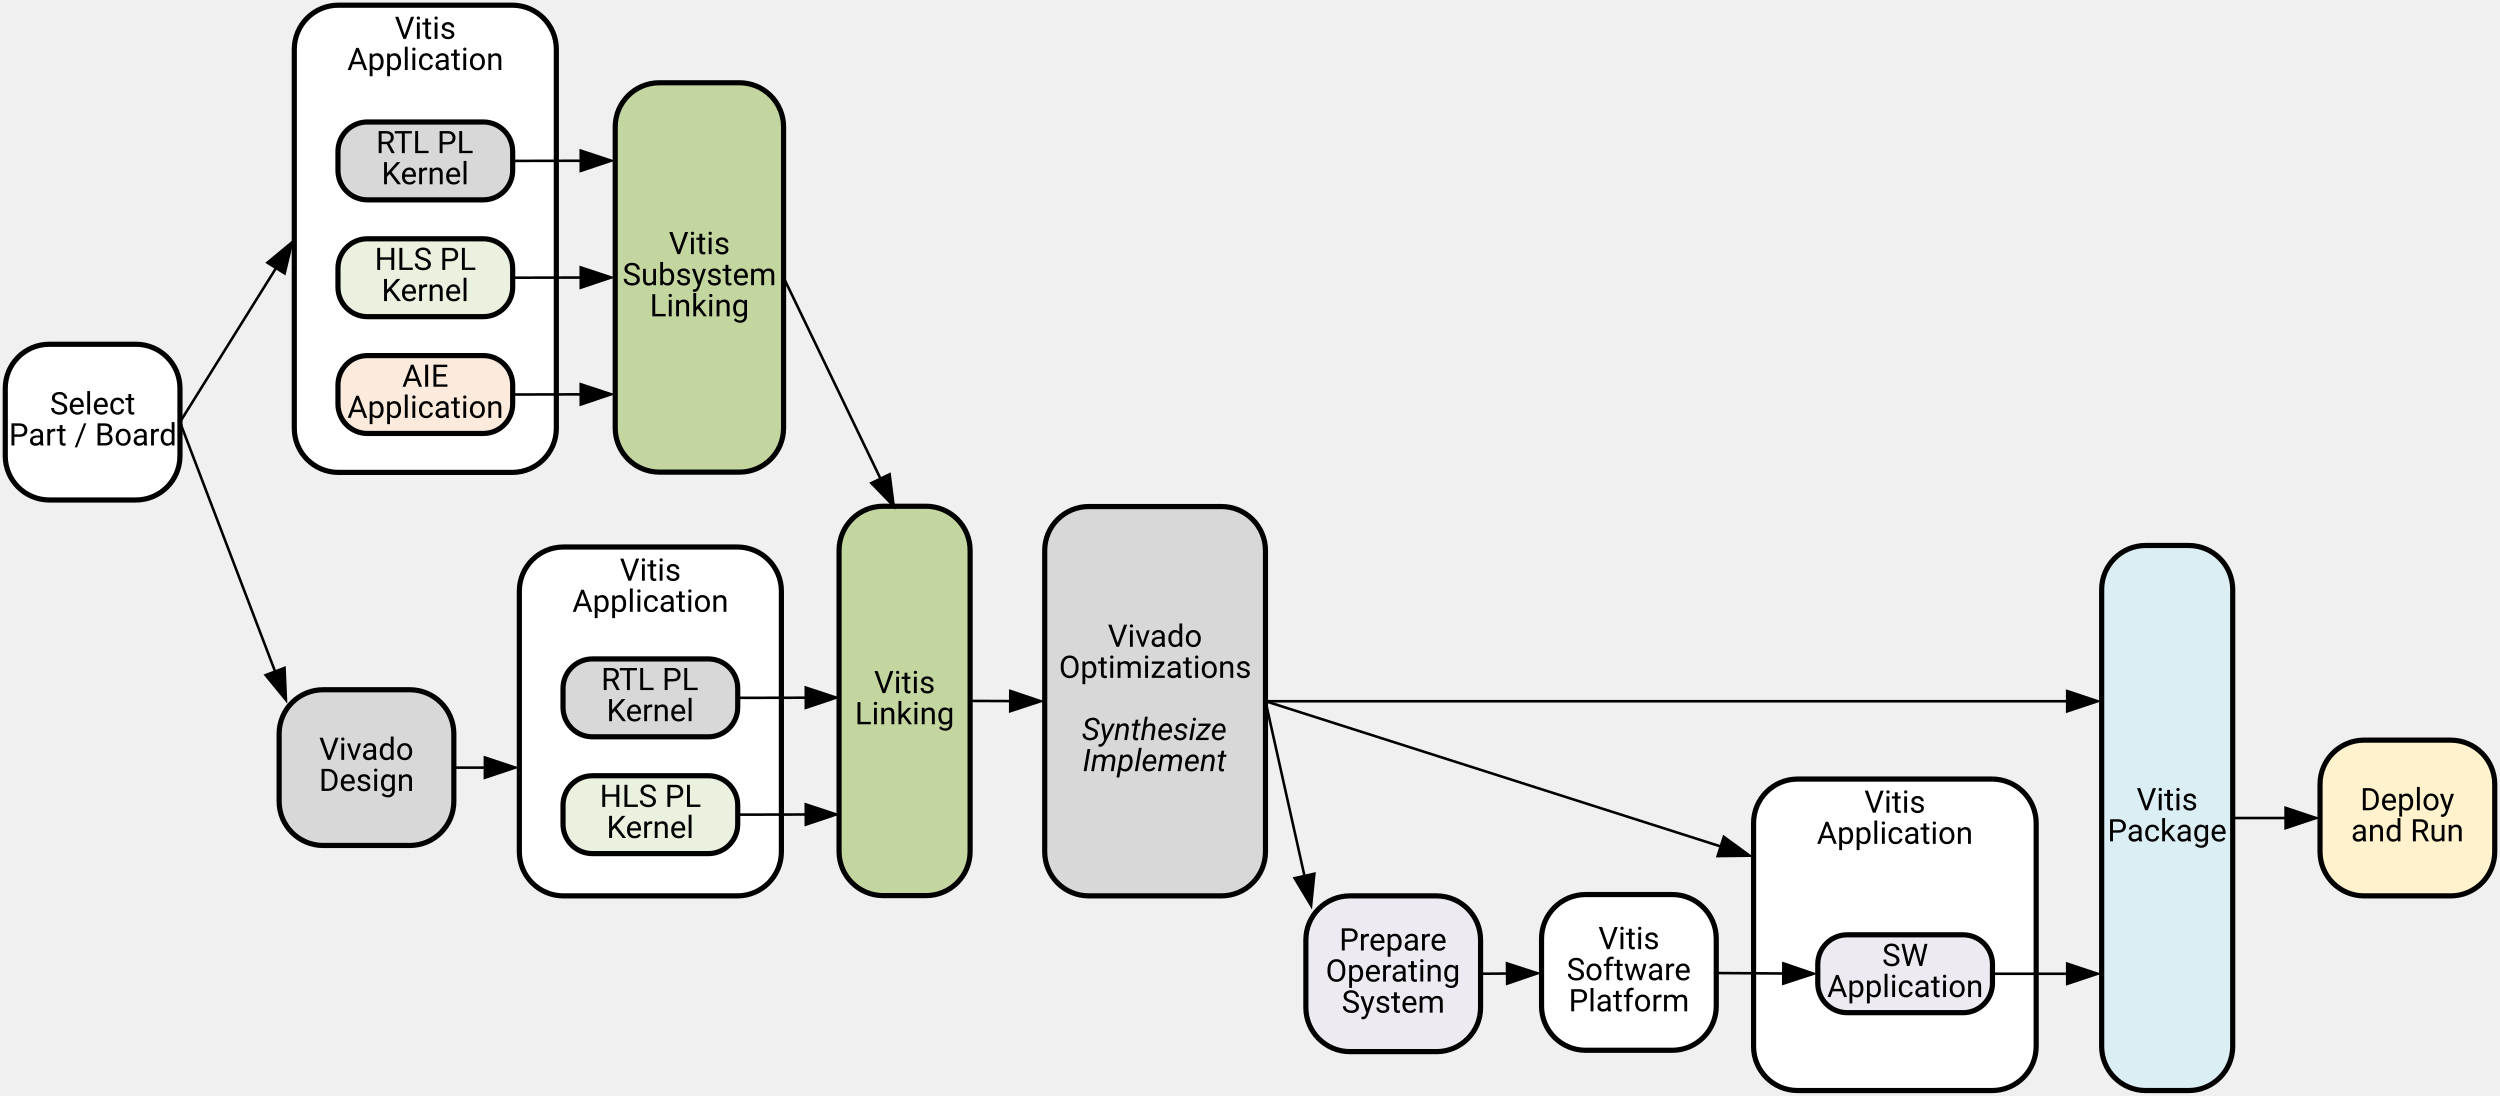
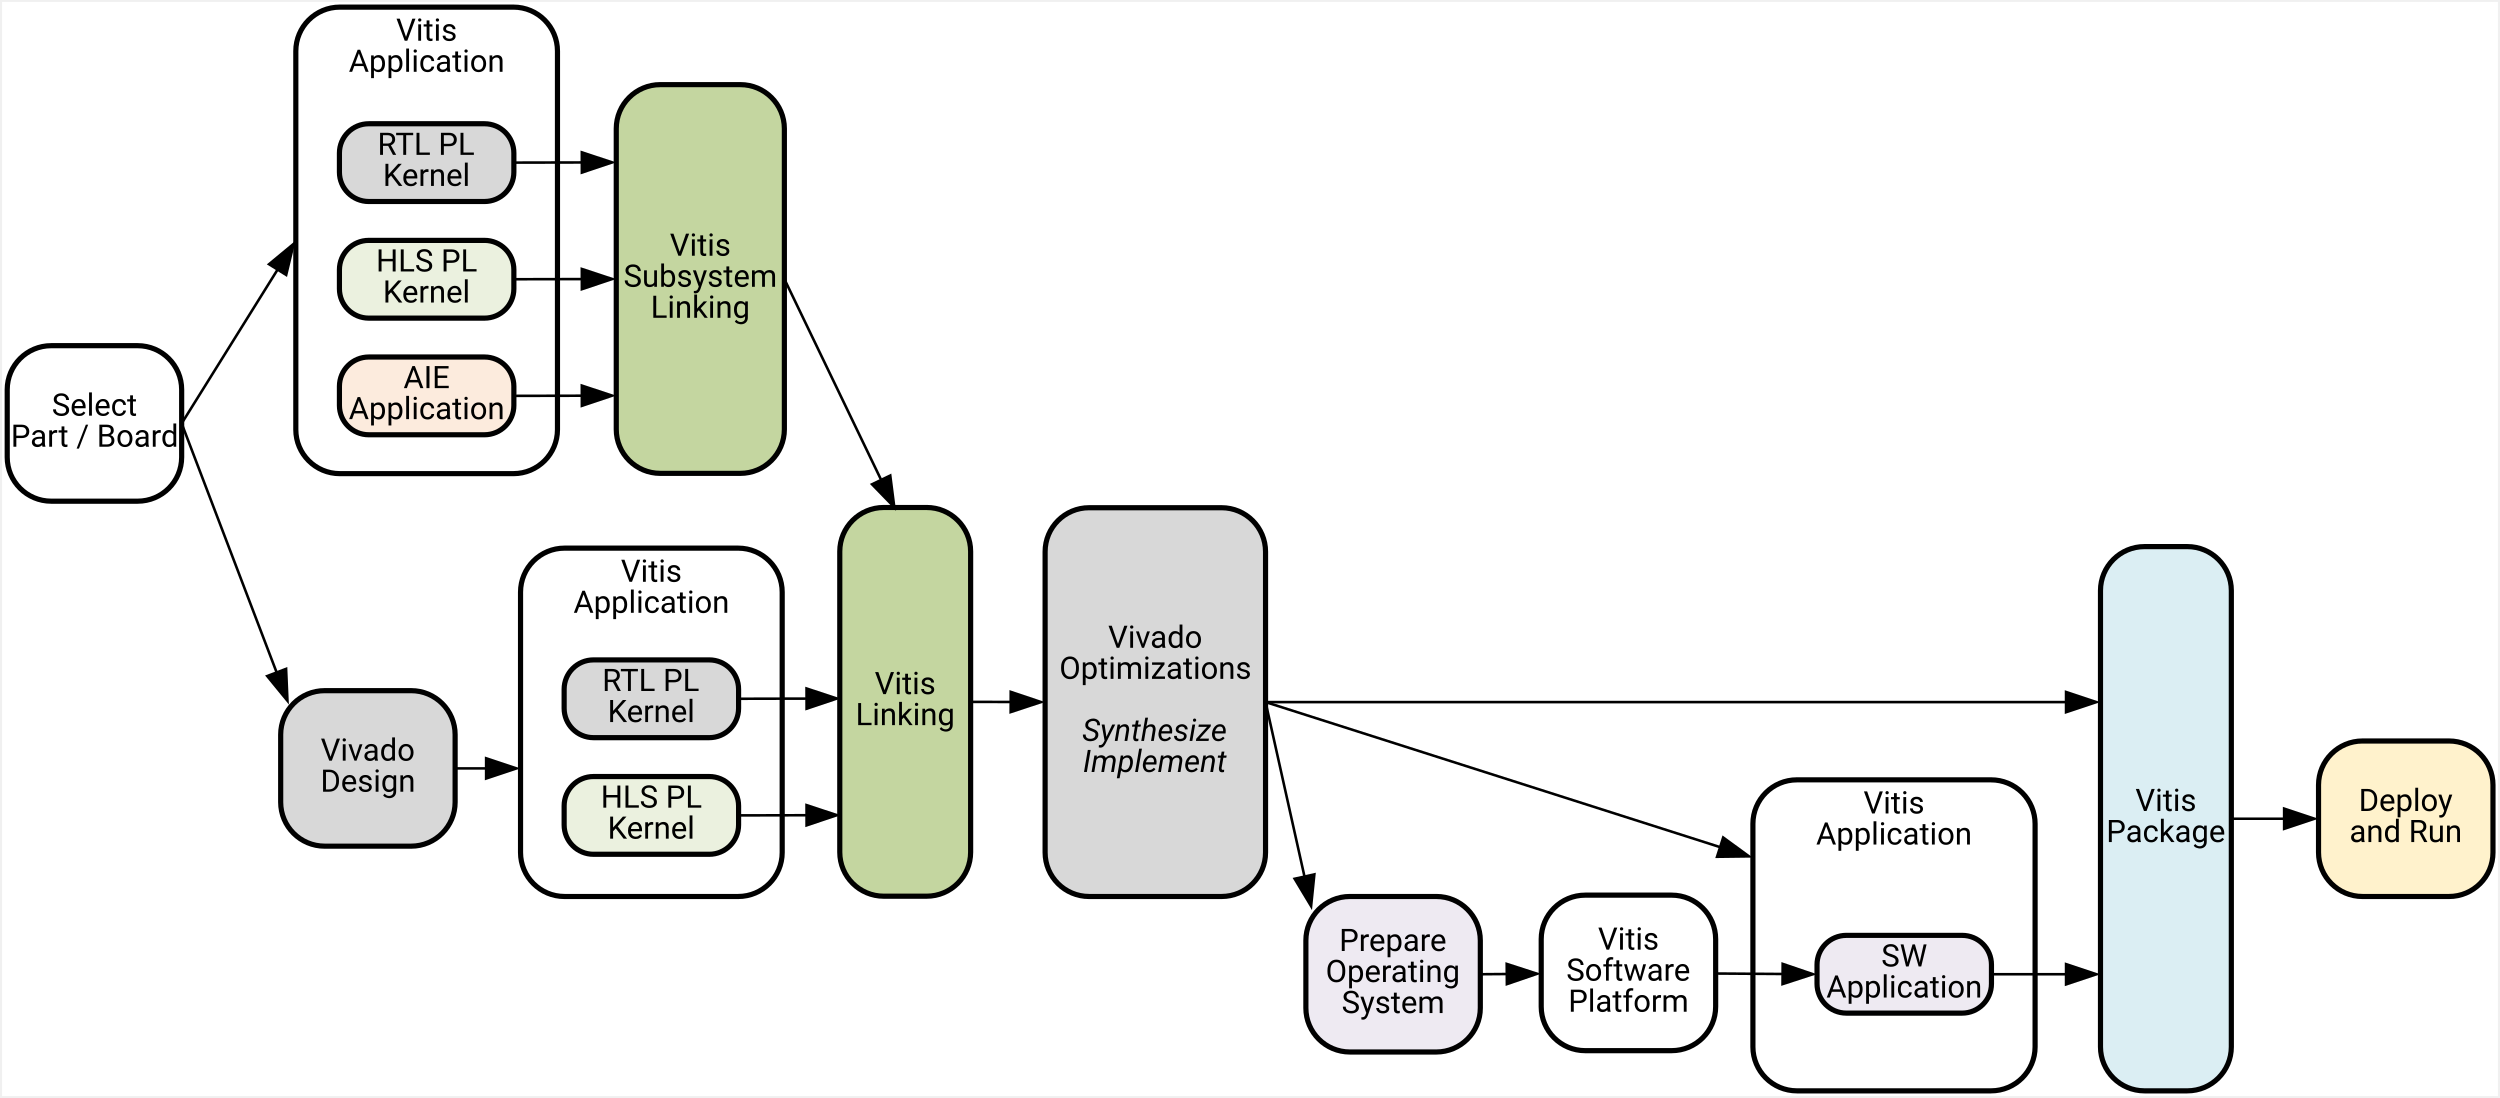
- <svg xmlns="http://www.w3.org/2000/svg" xmlns:xlink="http://www.w3.org/1999/xlink" width="6.701in" height="2.937in" viewBox="0 0 482.437 211.463" xml:space="preserve" color-interpolation-filters="sRGB" class="st14">
+ <svg xmlns="http://www.w3.org/2000/svg" xmlns:xlink="http://www.w3.org/1999/xlink" width="6.71in" height="2.947in" viewBox="0 0 483.15 212.215" xml:space="preserve" color-interpolation-filters="sRGB" class="st15">
  <style type="text/css">
	
- 		.st1 {fill:#ffffff;stroke:#000000;stroke-width:1}
- 		.st2 {fill:#000000;font-family:Roboto;font-size:0.5em}
- 		.st3 {font-size:1em}
- 		.st4 {fill:#d8d8d8;stroke:#000000;stroke-width:1}
- 		.st5 {fill:#ebf1df;stroke:#000000;stroke-width:1}
- 		.st6 {fill:#c4d6a0;stroke:#000000;stroke-width:1}
- 		.st7 {marker-end:url(#mrkr13-31);stroke:#000000;stroke-linecap:round;stroke-linejoin:round;stroke-width:0.5}
- 		.st8 {fill:#000000;fill-opacity:1;stroke:#000000;stroke-opacity:1;stroke-width:0.217}
- 		.st9 {fill:#dbeef3;stroke:#000000;stroke-width:1}
- 		.st10 {fill:#fff2cc;stroke:#000000;stroke-width:1}
- 		.st11 {font-size:1em;font-style:italic}
- 		.st12 {fill:#eeeaf2;stroke:#000000;stroke-width:1}
- 		.st13 {fill:#fcebdd;stroke:#000000;stroke-width:1}
- 		.st14 {fill:none;fill-rule:evenodd;font-size:12px;overflow:visible;stroke-linecap:square;stroke-miterlimit:3}
+ 		.st1 {fill:#ffffff;stroke:none;stroke-linecap:round;stroke-linejoin:round;stroke-width:0.75}
+ 		.st2 {fill:#ffffff;stroke:#000000;stroke-width:1}
+ 		.st3 {fill:#000000;font-family:Roboto;font-size:0.5em}
+ 		.st4 {font-size:1em}
+ 		.st5 {fill:#d8d8d8;stroke:#000000;stroke-width:1}
+ 		.st6 {fill:#ebf1df;stroke:#000000;stroke-width:1}
+ 		.st7 {fill:#c4d6a0;stroke:#000000;stroke-width:1}
+ 		.st8 {marker-end:url(#mrkr13-34);stroke:#000000;stroke-linecap:round;stroke-linejoin:round;stroke-width:0.5}
+ 		.st9 {fill:#000000;fill-opacity:1;stroke:#000000;stroke-opacity:1;stroke-width:0.217}
+ 		.st10 {fill:#dbeef3;stroke:#000000;stroke-width:1}
+ 		.st11 {fill:#fff2cc;stroke:#000000;stroke-width:1}
+ 		.st12 {font-size:1em;font-style:italic}
+ 		.st13 {fill:#eeeaf2;stroke:#000000;stroke-width:1}
+ 		.st14 {fill:#fcebdd;stroke:#000000;stroke-width:1}
+ 		.st15 {fill:none;fill-rule:evenodd;font-size:12px;overflow:visible;stroke-linecap:square;stroke-miterlimit:3}
	
	</style>
  <defs id="Markers">
    <g id="lend13">
      <path d="M 3 1 L 0 0 L 3 -1 L 3 1 " style="stroke:none" />
    </g>
-     <marker id="mrkr13-31" class="st8" refX="-13.8" orient="auto" markerUnits="strokeWidth" overflow="visible">
+     <marker id="mrkr13-34" class="st9" refX="-13.8" orient="auto" markerUnits="strokeWidth" overflow="visible">
      <use xlink:href="#lend13" transform="scale(-4.6,-4.6) " />
    </marker>
  </defs>
  <g>
-     <g id="group130-1" transform="translate(1,-1)">
-       <g id="shape95-2" transform="translate(1.39888E-14,-113.972)">
-         <rect x="0" y="181.408" width="33.715" height="30.056" rx="8.504" ry="8.504" class="st1" />
-         <text x="8.62" y="194.94" class="st2">Select<tspan x="0.7" dy="1em" class="st3">Part / Board</tspan>
-         </text>
+     <g id="group132-1" transform="translate(0.375,-0.375)">
+       <g id="shape131-2">
+         <rect x="0" y="0.75" width="482.4" height="211.465" class="st1" />
      </g>
-       <g id="shape96-6" transform="translate(52.8535,-47.2965)">
-         <rect x="0" y="181.408" width="33.715" height="30.056" rx="8.504" ry="8.504" class="st4" />
-         <text x="7.73" y="194.94" class="st2">Vivado <tspan x="7.69" dy="1em" class="st3">Design</tspan>
-         </text>
-       </g>
-       <g id="shape97-10" transform="translate(99.2115,-37.5694)">
-         <rect x="0" y="144.136" width="50.572" height="67.327" rx="8.504" ry="8.504" class="st1" />
-         <text x="19.39" y="150.64" class="st2">Vitis<tspan x="10.23" dy="1em" class="st3">Application</tspan>
-         </text>
-       </g>
-       <g id="shape98-14" transform="translate(107.64,-45.7271)">
-         <rect x="0" y="196.435" width="33.715" height="15.028" rx="5.669" ry="5.669" class="st5" />
-         <text x="7.08" y="202.45" class="st2">HLS PL <tspan x="8.4" dy="1em" class="st3">Kernel</tspan>
-         </text>
-       </g>
-       <g id="shape99-18" transform="translate(107.64,-68.2688)">
-         <rect x="0" y="196.435" width="33.715" height="15.028" rx="5.669" ry="5.669" class="st4" />
-         <text x="7.36" y="202.45" class="st2">RTL PL <tspan x="8.4" dy="1em" class="st3">Kernel</tspan>
-         </text>
-       </g>
-       <g id="shape100-22" transform="translate(160.914,-37.6197)">
-         <path d="M8.5 211.46 L16.78 211.46 A8.504 8.504 -180 0 0 25.29 202.96 L25.29 144.83 A8.504 8.504 -180 0 0         16.78 136.32 L8.5 136.32 A8.504 8.504 -180 0 0 0 144.83 L0 202.96 A8.504 8.504 -180 0 0 8.5         211.46 Z" class="st6" />
-         <text x="6.75" y="172.39" class="st2">Vitis<tspan x="3.06" dy="1em" class="st3">Linking</tspan>
-         </text>
-       </g>
-       <g id="shape101-26" transform="translate(33.7149,-129)">
-         <path d="M0 211.46 L18.27 259.36" class="st7" />
-       </g>
-       <g id="shape102-32" transform="translate(85.8033,-69.4109)">
-         <path d="M0.77 218.55 L6.51 218.55" class="st7" />
-       </g>
-       <g id="shape103-37" transform="translate(141.355,-68.7211)">
-         <path d="M0 204.4 L12.89 204.37" class="st7" />
-       </g>
-       <g id="shape104-42" transform="translate(141.355,-46.1795)">
-         <path d="M0 204.4 L12.89 204.37" class="st7" />
-       </g>
-       <g id="shape105-47" transform="translate(404.579,-2.23571E-06)">
-         <path d="M8.5 211.46 L16.78 211.46 A8.504 8.504 -180 0 0 25.29 202.96 L25.29 114.77 A8.504 8.504 -180 0 0         16.78 106.27 L8.5 106.27 A8.504 8.504 -180 0 0 -0 114.77 L0 202.96 A8.504 8.504 -180 0 0 8.5         211.46 Z" class="st9" />
-         <text x="6.75" y="157.37" class="st2">Vitis<tspan x="1.12" dy="1em" class="st3">Package</tspan>
-         </text>
-       </g>
-       <g id="shape106-51" transform="translate(186.2,-82.2507)">
-         <path d="M0 218.52 L7.5 218.55" class="st7" />
-       </g>
-       <g id="shape107-56" transform="translate(446.722,-37.5695)">
-         <rect x="0" y="181.408" width="33.715" height="30.056" rx="8.504" ry="8.504" class="st10" />
-         <text x="7.76" y="194.94" class="st2">Deploy<tspan x="5.98" dy="1em" class="st3">and Run</tspan>
-         </text>
-       </g>
-       <g id="shape108-60" transform="translate(429.865,-59.6839)">
-         <path d="M0 218.55 L9.96 218.55" class="st7" />
-       </g>
-       <g id="shape109-65" transform="translate(200.6,-37.5694)">
-         <rect x="0" y="136.324" width="42.604" height="75.139" rx="8.504" ry="8.504" class="st4" />
-         <text x="12.18" y="163.39" class="st2">Vivado <tspan x="2.75" dy="1em" class="st3">Optimizations</tspan>
-           <tspan x="7.16" dy="2em" class="st11">Synthesize </tspan>
-           <tspan x="7.3" dy="1em" class="st11">Implement</tspan>
-         </text>
-       </g>
-       <g id="shape110-71" transform="translate(243.204,-75.139)">
-         <path d="M0 211.46 L87.62 239.42" class="st7" />
-       </g>
-       <g id="shape111-76" transform="translate(251,-7.5139)">
-         <rect x="0" y="181.408" width="33.715" height="30.056" rx="8.504" ry="8.504" class="st12" />
-         <text x="6.44" y="191.94" class="st2">Prepare <tspan x="3.83" dy="1em" class="st3">Operating </tspan>
-           <tspan x="6.91" dy="1em" class="st3">System</tspan>
-         </text>
-       </g>
-       <g id="shape112-81" transform="translate(240.608,-75.139)">
-         <path d="M2.6 211.46 L10.07 244.94" class="st7" />
-       </g>
-       <g id="shape113-86" transform="translate(283.513,-15.5082)">
-         <path d="M1.2 204.43 L6.07 204.39" class="st7" />
-       </g>
-       <g id="shape114-91" transform="translate(337.4,0)">
-         <path d="M8.5 211.46 L46.03 211.46 A8.504 8.504 -180 0 0 54.54 202.96 L54.54 159.86 A8.504 8.504 -180 0 0         46.03 151.35 L8.5 151.35 A8.504 8.504 -180 0 0 -0 159.86 L0 202.96 A8.504 8.504 -180 0 0 8.5         211.46 Z" class="st1" />
-         <text x="21.38" y="157.85" class="st2">Vitis<tspan x="12.21" dy="1em" class="st3">Application</tspan>
-         </text>
-       </g>
-       <g id="shape115-95" transform="translate(349.792,-15.0278)">
-         <rect x="0" y="196.435" width="33.715" height="15.028" rx="5.669" ry="5.669" class="st12" />
-         <text x="12.42" y="202.45" class="st2">SW <tspan x="1.8" dy="1em" class="st3">Application</tspan>
-         </text>
-       </g>
-       <g id="shape116-99" transform="translate(243.204,-82.2256)">
-         <path d="M0 218.55 L154.47 218.55" class="st7" />
-       </g>
-       <g id="shape117-104" transform="translate(383.507,-15.4551)">
-         <path d="M0 204.38 L14.17 204.38" class="st7" />
-       </g>
-       <g id="shape118-109" transform="translate(296.485,-7.77241)">
-         <rect x="0" y="181.408" width="33.715" height="30.056" rx="8.504" ry="8.504" class="st1" />
-         <text x="10.97" y="191.94" class="st2">Vitis<tspan x="4.85" dy="1em" class="st3">Software</tspan>
-           <tspan x="5.23" dy="1em" class="st3">Platform</tspan>
-         </text>
-       </g>
-       <g id="shape119-114" transform="translate(330.2,-29.6978)">
-         <path d="M0 218.48 L12.69 218.57" class="st7" />
-       </g>
-       <g id="shape120-119" transform="translate(55.7788,-119.297)">
-         <rect x="0" y="121.297" width="50.572" height="90.167" rx="8.504" ry="8.504" class="st1" />
-         <text x="19.39" y="127.8" class="st2">Vitis<tspan x="10.23" dy="1em" class="st3">Application</tspan>
-         </text>
-       </g>
-       <g id="shape121-123" transform="translate(64.2076,-126.81)">
-         <rect x="0" y="196.435" width="33.715" height="15.028" rx="5.669" ry="5.669" class="st13" />
-         <text x="12.38" y="202.45" class="st2">AIE <tspan x="1.8" dy="1em" class="st3">Application</tspan>
-         </text>
-       </g>
-       <g id="shape122-127" transform="translate(64.2076,-149.352)">
-         <rect x="0" y="196.435" width="33.715" height="15.028" rx="5.669" ry="5.669" class="st5" />
-         <text x="7.08" y="202.45" class="st2">HLS PL <tspan x="8.4" dy="1em" class="st3">Kernel</tspan>
-         </text>
-       </g>
-       <g id="shape123-131" transform="translate(64.2076,-171.894)">
-         <rect x="0" y="196.435" width="33.715" height="15.028" rx="5.669" ry="5.669" class="st4" />
-         <text x="7.36" y="202.45" class="st2">RTL PL <tspan x="8.4" dy="1em" class="st3">Kernel</tspan>
-         </text>
-       </g>
-       <g id="shape124-135" transform="translate(117.714,-119.347)">
-         <path d="M8.5 211.46 L23.98 211.46 A8.504 8.504 -180 0 0 32.49 202.96 L32.49 144.83 A8.504 8.504 -180 0 0         23.98 136.32 L8.5 136.32 A8.504 8.504 -180 0 0 0 144.83 L0 202.96 A8.504 8.504 -180 0 0 8.5         211.46 Z" class="st6" />
-         <text x="10.35" y="169.39" class="st2">Vitis<tspan x="1.41" dy="1em" class="st3">Subsystem</tspan>
-           <tspan x="6.66" dy="1em" class="st3">Linking</tspan>
-         </text>
-       </g>
-       <g id="shape125-140" transform="translate(97.9224,-172.346)">
-         <path d="M0 204.4 L12.89 204.37" class="st7" />
-       </g>
-       <g id="shape126-145" transform="translate(97.9224,-149.805)">
-         <path d="M0 204.4 L12.89 204.37" class="st7" />
-       </g>
-       <g id="shape127-150" transform="translate(97.9224,-127.263)">
-         <path d="M0 204.4 L12.89 204.37" class="st7" />
-       </g>
-       <g id="shape128-155" transform="translate(33.7149,-129)">
-         <path d="M0 211.46 L18.41 181.94" class="st7" />
-       </g>
-       <g id="shape129-160" transform="translate(150.2,-156.916)">
-         <path d="M0 211.46 L18.6 250.07" class="st7" />
+       <g id="group130-4" transform="translate(1,-1)">
+         <g id="shape95-5" transform="translate(1.39888E-14,-113.972)">
+           <rect x="0" y="182.159" width="33.715" height="30.056" rx="8.504" ry="8.504" class="st2" />
+           <text x="8.62" y="195.69" class="st3">Select<tspan x="0.7" dy="1em" class="st4">Part / Board</tspan>
+           </text>
+         </g>
+         <g id="shape96-9" transform="translate(52.8535,-47.2965)">
+           <rect x="0" y="182.159" width="33.715" height="30.056" rx="8.504" ry="8.504" class="st5" />
+           <text x="7.73" y="195.69" class="st3">Vivado <tspan x="7.69" dy="1em" class="st4">Design</tspan>
+           </text>
+         </g>
+         <g id="shape97-13" transform="translate(99.2115,-37.5694)">
+           <rect x="0" y="144.887" width="50.572" height="67.327" rx="8.504" ry="8.504" class="st2" />
+           <text x="19.39" y="151.39" class="st3">Vitis<tspan x="10.23" dy="1em" class="st4">Application</tspan>
+           </text>
+         </g>
+         <g id="shape98-17" transform="translate(107.64,-45.7271)">
+           <rect x="0" y="197.187" width="33.715" height="15.028" rx="5.669" ry="5.669" class="st6" />
+           <text x="7.08" y="203.2" class="st3">HLS PL <tspan x="8.4" dy="1em" class="st4">Kernel</tspan>
+           </text>
+         </g>
+         <g id="shape99-21" transform="translate(107.64,-68.2688)">
+           <rect x="0" y="197.187" width="33.715" height="15.028" rx="5.669" ry="5.669" class="st5" />
+           <text x="7.36" y="203.2" class="st3">RTL PL <tspan x="8.4" dy="1em" class="st4">Kernel</tspan>
+           </text>
+         </g>
+         <g id="shape100-25" transform="translate(160.914,-37.6197)">
+           <path d="M8.5 212.21 L16.78 212.21 A8.504 8.504 -180 0 0 25.29 203.71 L25.29 145.58 A8.504 8.504 -180          0 0 16.78 137.08 L8.5 137.08 A8.504 8.504 -180 0 0 0 145.58 L0 203.71 A8.504 8.504 -180          0 0 8.5 212.21 Z" class="st7" />
+           <text x="6.75" y="173.15" class="st3">Vitis<tspan x="3.06" dy="1em" class="st4">Linking</tspan>
+           </text>
+         </g>
+         <g id="shape101-29" transform="translate(33.7149,-129)">
+           <path d="M0 212.21 L18.27 260.11" class="st8" />
+         </g>
+         <g id="shape102-35" transform="translate(85.8033,-69.4109)">
+           <path d="M0.77 219.3 L6.51 219.3" class="st8" />
+         </g>
+         <g id="shape103-40" transform="translate(141.355,-68.7211)">
+           <path d="M0 205.15 L12.89 205.12" class="st8" />
+         </g>
+         <g id="shape104-45" transform="translate(141.355,-46.1795)">
+           <path d="M0 205.15 L12.89 205.12" class="st8" />
+         </g>
+         <g id="shape105-50" transform="translate(404.579,-2.23571E-06)">
+           <path d="M8.5 212.21 L16.78 212.21 A8.504 8.504 -180 0 0 25.29 203.71 L25.29 115.52 A8.504 8.504 -180          0 0 16.78 107.02 L8.5 107.02 A8.504 8.504 -180 0 0 -0 115.52 L0 203.71 A8.504 8.504 -180          0 0 8.5 212.21 Z" class="st10" />
+           <text x="6.75" y="158.12" class="st3">Vitis<tspan x="1.12" dy="1em" class="st4">Package</tspan>
+           </text>
+         </g>
+         <g id="shape106-54" transform="translate(186.2,-82.2507)">
+           <path d="M0 219.28 L7.5 219.3" class="st8" />
+         </g>
+         <g id="shape107-59" transform="translate(446.722,-37.5695)">
+           <rect x="0" y="182.159" width="33.715" height="30.056" rx="8.504" ry="8.504" class="st11" />
+           <text x="7.76" y="195.69" class="st3">Deploy<tspan x="5.98" dy="1em" class="st4">and Run</tspan>
+           </text>
+         </g>
+         <g id="shape108-63" transform="translate(429.865,-59.6839)">
+           <path d="M0 219.3 L9.96 219.3" class="st8" />
+         </g>
+         <g id="shape109-68" transform="translate(200.6,-37.5694)">
+           <rect x="0" y="137.075" width="42.604" height="75.139" rx="8.504" ry="8.504" class="st5" />
+           <text x="12.18" y="164.15" class="st3">Vivado <tspan x="2.75" dy="1em" class="st4">Optimizations</tspan>
+             <tspan x="7.16" dy="2em" class="st12">Synthesize </tspan>
+             <tspan x="7.3" dy="1em" class="st12">Implement</tspan>
+           </text>
+         </g>
+         <g id="shape110-74" transform="translate(243.204,-75.139)">
+           <path d="M0 212.21 L87.62 240.17" class="st8" />
+         </g>
+         <g id="shape111-79" transform="translate(251,-7.5139)">
+           <rect x="0" y="182.159" width="33.715" height="30.056" rx="8.504" ry="8.504" class="st13" />
+           <text x="6.44" y="192.69" class="st3">Prepare <tspan x="3.83" dy="1em" class="st4">Operating </tspan>
+             <tspan x="6.91" dy="1em" class="st4">System</tspan>
+           </text>
+         </g>
+         <g id="shape112-84" transform="translate(240.608,-75.139)">
+           <path d="M2.6 212.21 L10.07 245.69" class="st8" />
+         </g>
+         <g id="shape113-89" transform="translate(283.513,-15.5082)">
+           <path d="M1.2 205.18 L6.07 205.14" class="st8" />
+         </g>
+         <g id="shape114-94" transform="translate(337.4,0)">
+           <path d="M8.5 212.21 L46.03 212.21 A8.504 8.504 -180 0 0 54.54 203.71 L54.54 160.61 A8.504 8.504 -180          0 0 46.03 152.1 L8.5 152.1 A8.504 8.504 -180 0 0 -0 160.61 L0 203.71 A8.504 8.504 -180 0          0 8.5 212.21 Z" class="st2" />
+           <text x="21.38" y="158.6" class="st3">Vitis<tspan x="12.21" dy="1em" class="st4">Application</tspan>
+           </text>
+         </g>
+         <g id="shape115-98" transform="translate(349.792,-15.0278)">
+           <rect x="0" y="197.187" width="33.715" height="15.028" rx="5.669" ry="5.669" class="st13" />
+           <text x="12.42" y="203.2" class="st3">SW <tspan x="1.8" dy="1em" class="st4">Application</tspan>
+           </text>
+         </g>
+         <g id="shape116-102" transform="translate(243.204,-82.2256)">
+           <path d="M0 219.3 L154.47 219.3" class="st8" />
+         </g>
+         <g id="shape117-107" transform="translate(383.507,-15.4551)">
+           <path d="M0 205.13 L14.17 205.13" class="st8" />
+         </g>
+         <g id="shape118-112" transform="translate(296.485,-7.77241)">
+           <rect x="0" y="182.159" width="33.715" height="30.056" rx="8.504" ry="8.504" class="st2" />
+           <text x="10.97" y="192.69" class="st3">Vitis<tspan x="4.85" dy="1em" class="st4">Software</tspan>
+             <tspan x="5.23" dy="1em" class="st4">Platform</tspan>
+           </text>
+         </g>
+         <g id="shape119-117" transform="translate(330.2,-29.6978)">
+           <path d="M0 219.23 L12.69 219.32" class="st8" />
+         </g>
+         <g id="shape120-122" transform="translate(55.7788,-119.297)">
+           <rect x="0" y="122.048" width="50.572" height="90.167" rx="8.504" ry="8.504" class="st2" />
+           <text x="19.39" y="128.55" class="st3">Vitis<tspan x="10.23" dy="1em" class="st4">Application</tspan>
+           </text>
+         </g>
+         <g id="shape121-126" transform="translate(64.2076,-126.81)">
+           <rect x="0" y="197.187" width="33.715" height="15.028" rx="5.669" ry="5.669" class="st14" />
+           <text x="12.38" y="203.2" class="st3">AIE <tspan x="1.8" dy="1em" class="st4">Application</tspan>
+           </text>
+         </g>
+         <g id="shape122-130" transform="translate(64.2076,-149.352)">
+           <rect x="0" y="197.187" width="33.715" height="15.028" rx="5.669" ry="5.669" class="st6" />
+           <text x="7.08" y="203.2" class="st3">HLS PL <tspan x="8.4" dy="1em" class="st4">Kernel</tspan>
+           </text>
+         </g>
+         <g id="shape123-134" transform="translate(64.2076,-171.894)">
+           <rect x="0" y="197.187" width="33.715" height="15.028" rx="5.669" ry="5.669" class="st5" />
+           <text x="7.36" y="203.2" class="st3">RTL PL <tspan x="8.4" dy="1em" class="st4">Kernel</tspan>
+           </text>
+         </g>
+         <g id="shape124-138" transform="translate(117.714,-119.347)">
+           <path d="M8.5 212.21 L23.98 212.21 A8.504 8.504 -180 0 0 32.49 203.71 L32.49 145.58 A8.504 8.504 -180          0 0 23.98 137.08 L8.5 137.08 A8.504 8.504 -180 0 0 0 145.58 L0 203.71 A8.504 8.504 -180          0 0 8.5 212.21 Z" class="st7" />
+           <text x="10.35" y="170.15" class="st3">Vitis<tspan x="1.41" dy="1em" class="st4">Subsystem</tspan>
+             <tspan x="6.66" dy="1em" class="st4">Linking</tspan>
+           </text>
+         </g>
+         <g id="shape125-143" transform="translate(97.9224,-172.346)">
+           <path d="M0 205.15 L12.89 205.12" class="st8" />
+         </g>
+         <g id="shape126-148" transform="translate(97.9224,-149.805)">
+           <path d="M0 205.15 L12.89 205.12" class="st8" />
+         </g>
+         <g id="shape127-153" transform="translate(97.9224,-127.263)">
+           <path d="M0 205.15 L12.89 205.12" class="st8" />
+         </g>
+         <g id="shape128-158" transform="translate(33.7149,-129)">
+           <path d="M0 212.21 L18.41 182.69" class="st8" />
+         </g>
+         <g id="shape129-163" transform="translate(150.2,-156.916)">
+           <path d="M0 212.21 L18.6 250.82" class="st8" />
+         </g>
      </g>
    </g>
  </g>
</svg>
